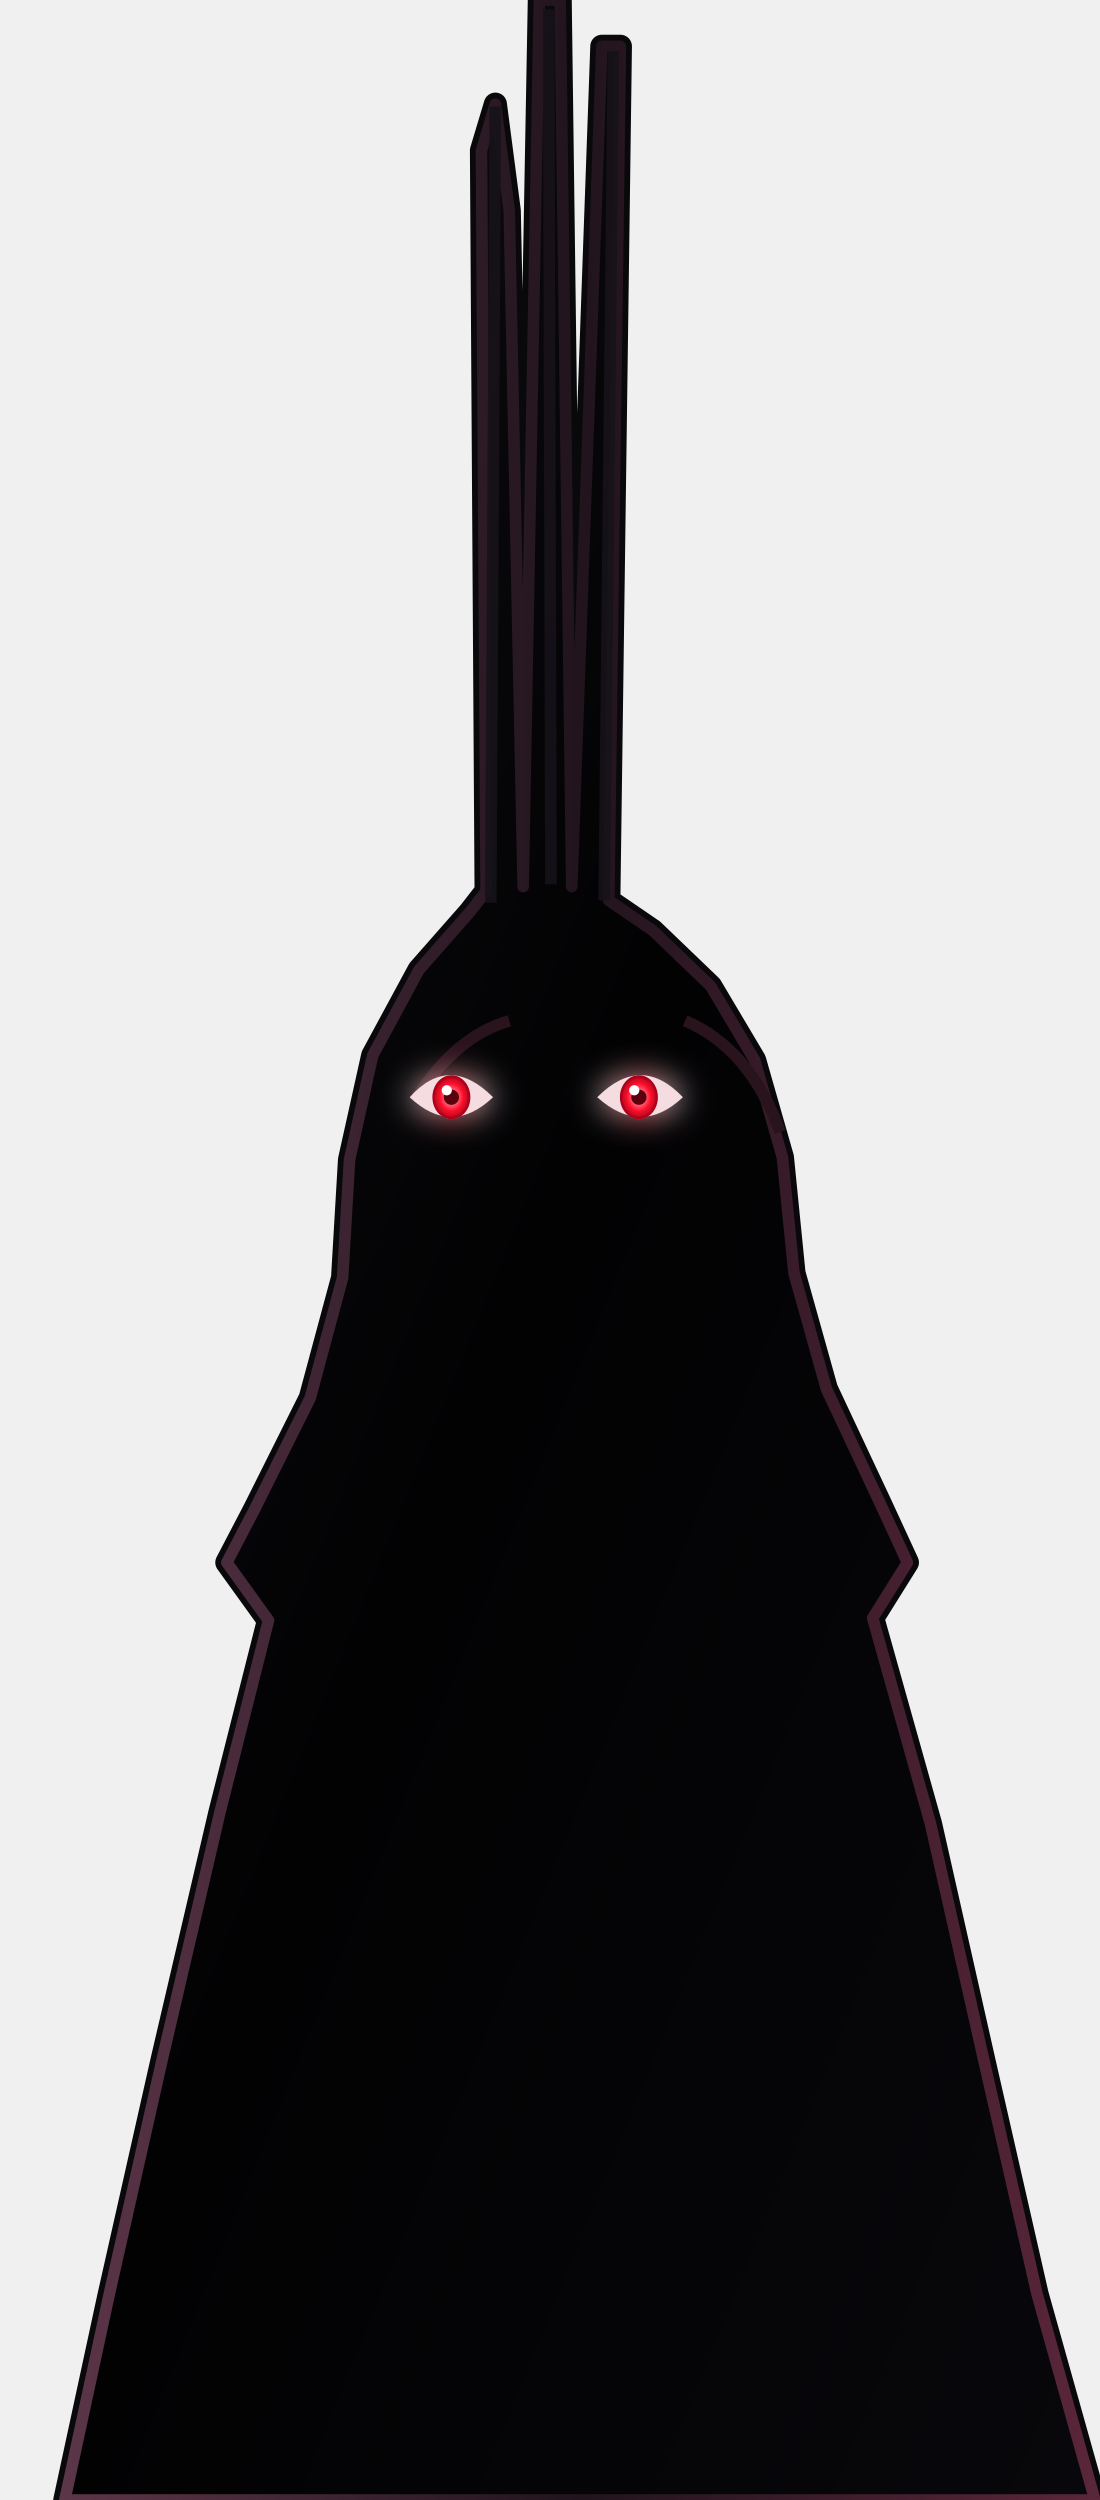
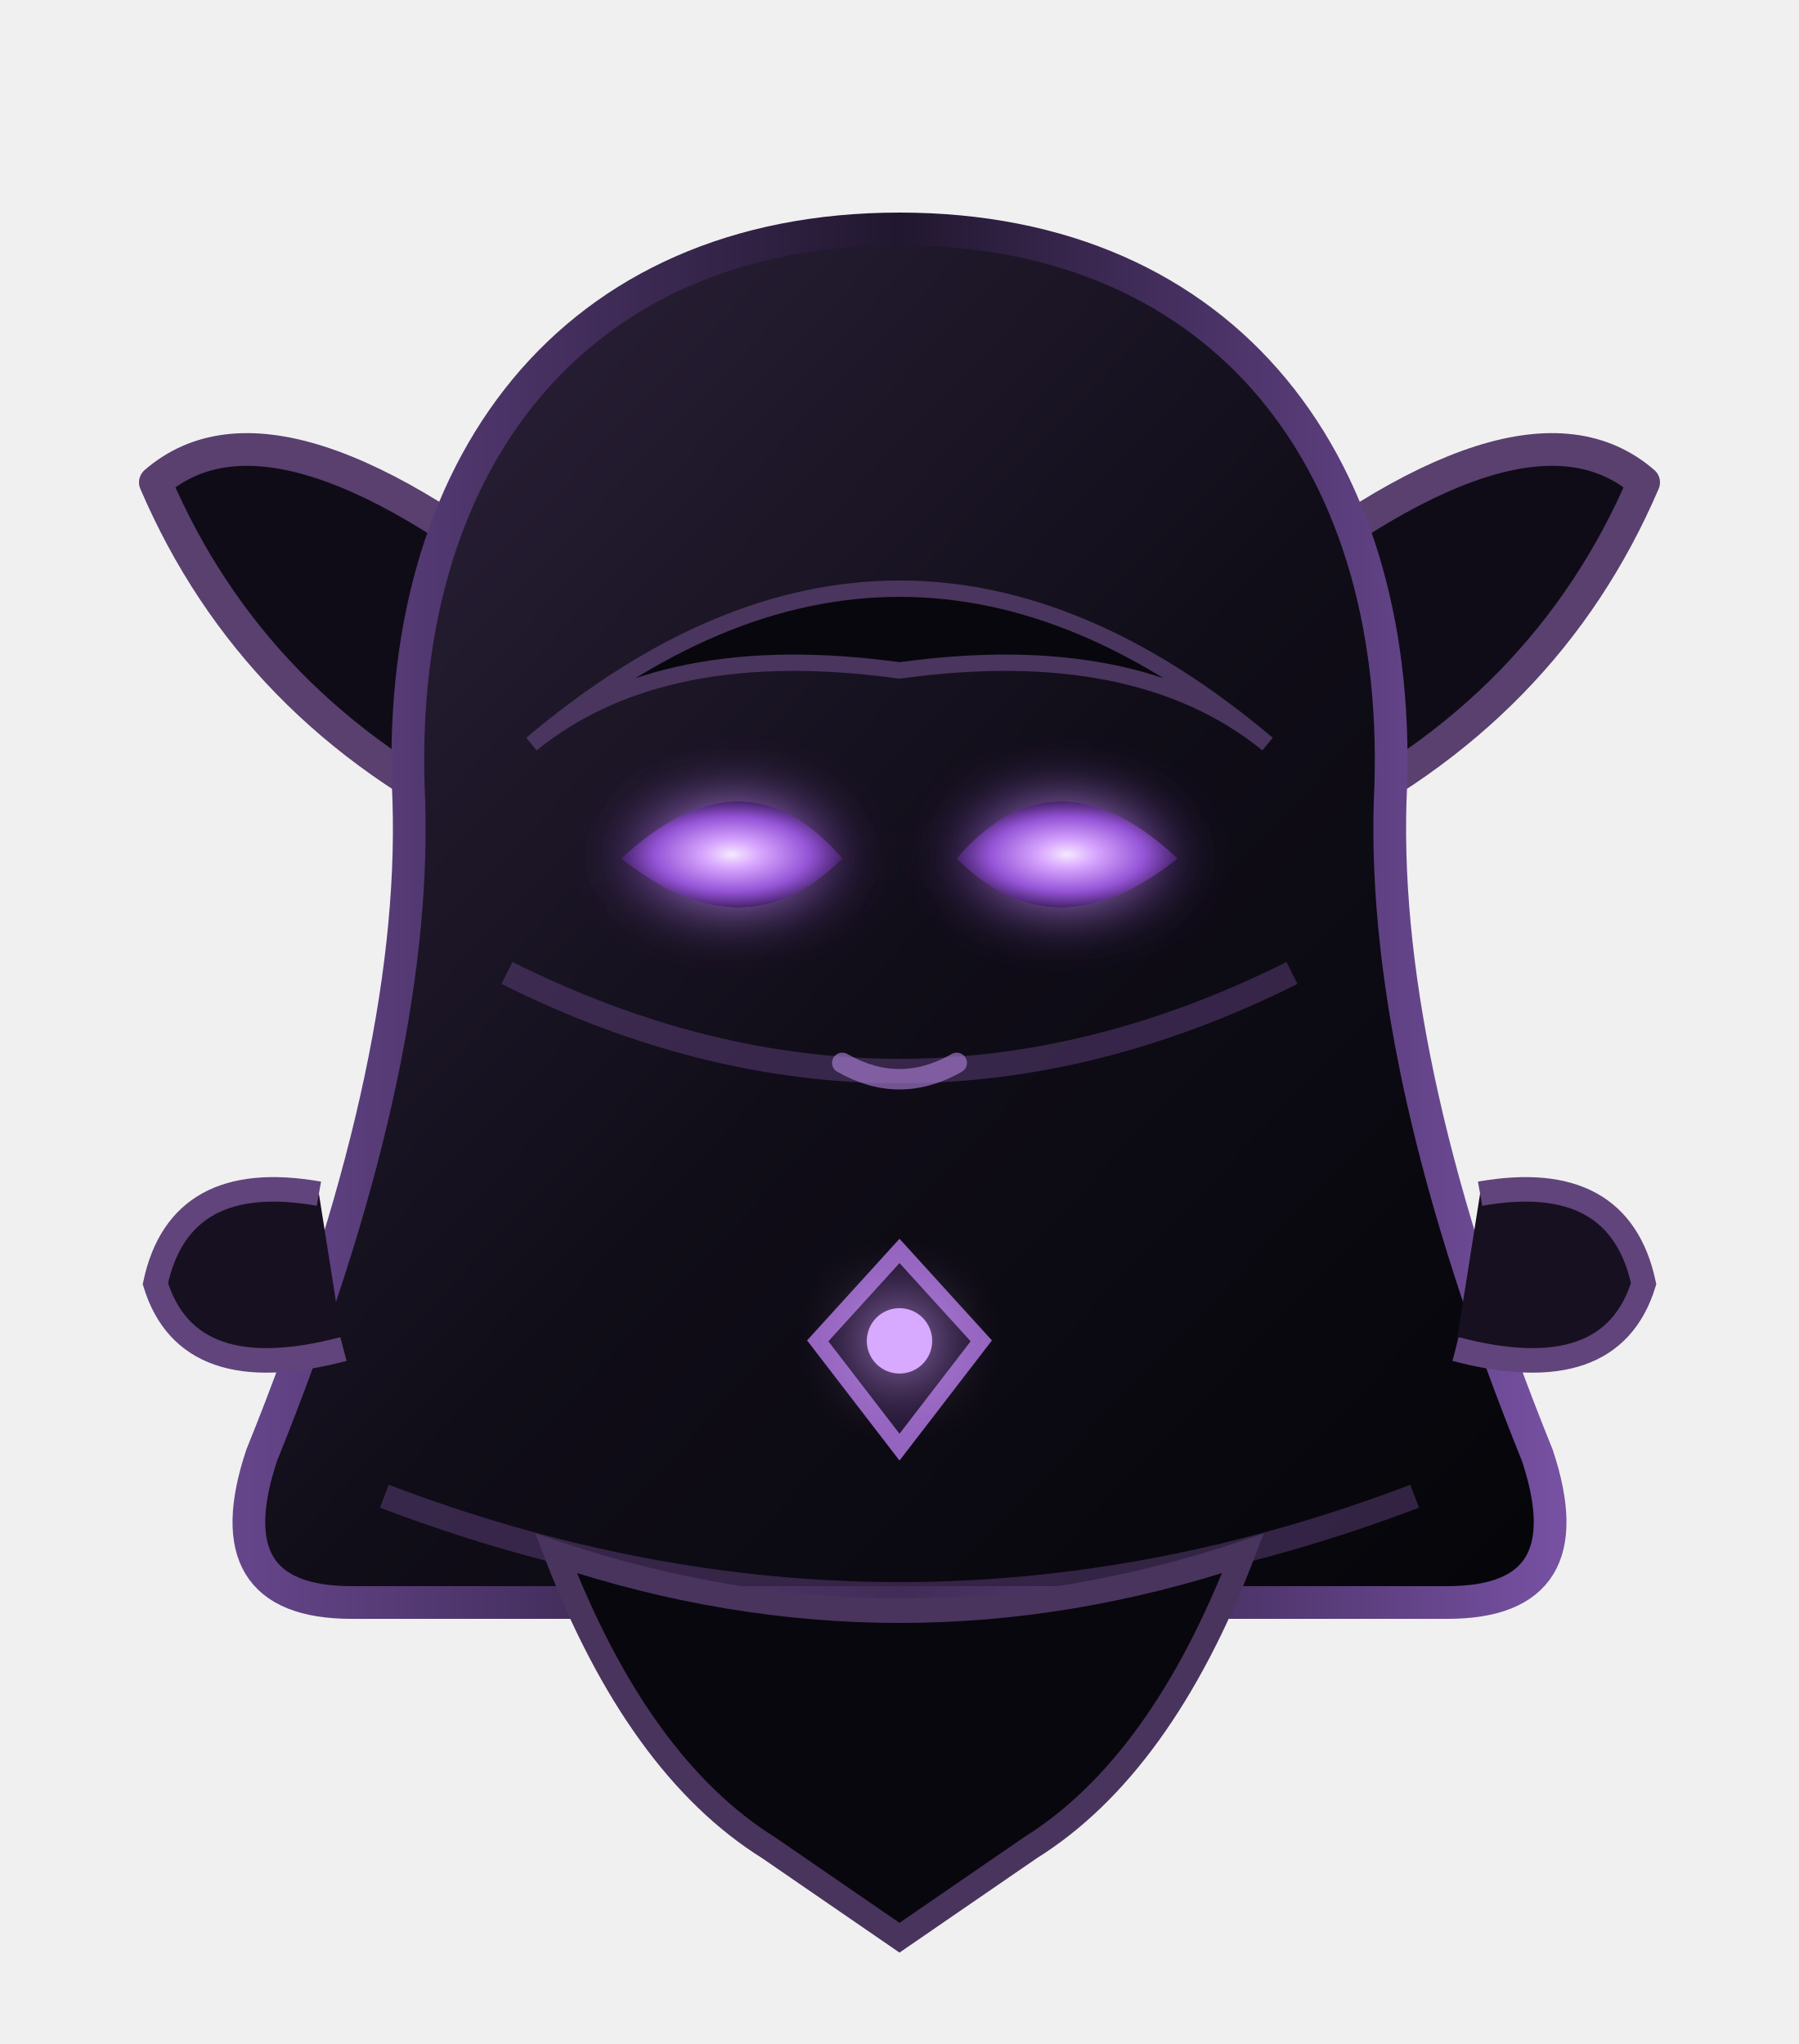
- <svg xmlns="http://www.w3.org/2000/svg" viewBox="0 0 475 1080" role="img" aria-labelledby="title desc">
+ <svg xmlns="http://www.w3.org/2000/svg" viewBox="0 0 220 250" role="img" aria-labelledby="title desc">
  <defs>
-     <linearGradient id="cloak" x1="0" y1="0" x2="1" y2="1">
-       <stop offset="0" stop-color="#111015" />
-       <stop offset=".48" stop-color="#020203" />
-       <stop offset="1" stop-color="#08070b" />
+     <linearGradient id="body" x1="0" y1="0" x2="1" y2="1">
+       <stop stop-color="#30243e" />
+       <stop offset=".52" stop-color="#100d18" />
+       <stop offset="1" stop-color="#050509" />
    </linearGradient>
-     <linearGradient id="edge" x1="0" y1="0" x2="1" y2="0">
-       <stop stop-color="#5b3548" />
-       <stop offset=".5" stop-color="#21141d" />
-       <stop offset="1" stop-color="#5a2639" />
+     <linearGradient id="rim" x1="0" y1="0" x2="1" y2="0">
+       <stop stop-color="#65458a" />
+       <stop offset=".5" stop-color="#21172f" />
+       <stop offset="1" stop-color="#7650a1" />
    </linearGradient>
-     <radialGradient id="eyeGlow">
-       <stop stop-color="#fff" offset="0" />
-       <stop stop-color="#ff7b8b" offset=".25" />
-       <stop stop-color="#ff102d" offset=".62" />
-       <stop stop-color="#a00018" offset="1" />
+     <radialGradient id="violet">
+       <stop stop-color="#f5e9ff" />
+       <stop offset=".25" stop-color="#d9a8ff" />
+       <stop offset=".7" stop-color="#9554d7" />
+       <stop offset="1" stop-color="#48236d" />
    </radialGradient>
-     <filter id="glow" x="-150%" y="-150%" width="400%" height="400%">
-       <feGaussianBlur stdDeviation="7" result="blur" />
+     <filter id="softGlow" x="-100%" y="-100%" width="300%" height="300%">
+       <feGaussianBlur stdDeviation="4" result="b" />
      <feMerge>
-         <feMergeNode in="blur" />
+         <feMergeNode in="b" />
        <feMergeNode in="SourceGraphic" />
      </feMerge>
    </filter>
  </defs>
-   <path d="M28 1080 47 992 70 890 95 783 116 700 98 675 110 652 134 604 148 552 151 501 161 456 181 419 203 394 210 385 208 65 214 45 220 91 226 383 233 0 242 0 247 383 260 20 268 20 263 389 282 402 307 426 326 458 338 500 343 550 357 600 380 649 392 675 377 699 402 788 425 890 448 991 473 1080Z" fill="#020203" stroke="#09080b" stroke-width="10" stroke-linejoin="round" />
-   <path d="M28 1080 47 992 70 890 95 783 116 700 98 675 110 652 134 604 148 552 151 501 161 456 181 419 203 394 210 385 208 65 214 45 220 91 226 383 233 0 242 0 247 383 260 20 268 20 263 389 282 402 307 426 326 458 338 500 343 550 357 600 380 649 392 675 377 699 402 788 425 890 448 991 473 1080Z" fill="url(#cloak)" stroke="url(#edge)" stroke-width="5" stroke-linejoin="round" />
-   <path d="M212 390 214 46M238 382 237 4M261 389 265 22" stroke="#161218" stroke-width="5" opacity=".9" />
-   <path d="M179 476 Q196 448 220 441 M296 441 Q324 453 337 489" fill="none" stroke="#29131d" stroke-width="5" />
-   <g filter="url(#glow)">
-     <path d="M177 474 Q194 455 213 474 Q195 491 177 474Z" fill="#f5dce0" />
-     <path d="M258 474 Q277 455 295 474 Q277 491 258 474Z" fill="#f5dce0" />
-     <ellipse cx="195" cy="474" rx="8.2" ry="9.5" fill="url(#eyeGlow)" />
-     <ellipse cx="276" cy="474" rx="8.2" ry="9.5" fill="url(#eyeGlow)" />
-     <circle cx="195" cy="474" r="3.3" fill="#5c000b" />
-     <circle cx="276" cy="474" r="3.3" fill="#5c000b" />
-     <circle cx="193" cy="471" r="2.2" fill="#fff" />
-     <circle cx="274" cy="471" r="2.2" fill="#fff" />
+   <path d="M69 75Q34 46 19 59Q31 87 60 101M151 75Q186 46 201 59Q189 87 160 101" fill="#100c17" stroke="#59406f" stroke-width="4" stroke-linejoin="round" />
+   <path d="M110 28C70 28 48 57 50 98Q51 131 32 178Q26 196 43 196H177Q194 196 188 178Q169 131 170 98C172 57 150 28 110 28Z" fill="url(#body)" stroke="url(#rim)" stroke-width="4" />
+   <path d="M62 119Q110 143 158 119M47 183Q110 207 173 183" fill="none" stroke="#6d4a8e" stroke-width="3" opacity=".42" />
+   <path d="M65 91Q110 53 155 91Q139 78 110 82Q81 78 65 91Z" fill="#08070d" stroke="#49355e" stroke-width="2" />
+   <g filter="url(#softGlow)">
+     <path d="M76 105Q91 91 103 105Q91 117 76 105Z" fill="url(#violet)" />
+     <path d="M117 105Q129 91 144 105Q129 117 117 105Z" fill="url(#violet)" />
  </g>
+   <path d="M103 130Q110 134 117 130" fill="none" stroke="#a77bd1" stroke-width="2.5" stroke-linecap="round" opacity=".65" />
+   <path d="M39 146Q22 143 19 157Q23 170 42 165M181 146Q198 143 201 157Q197 170 178 165" fill="#171020" stroke="#60447b" stroke-width="3" />
+   <path d="M110 153 120 164 110 177 100 164Z" fill="#251735" stroke="#9464bf" stroke-width="2" />
+   <circle cx="110" cy="164" r="4" fill="#d7a9ff" filter="url(#softGlow)" />
+   <path d="M68 190Q78 216 94 226L110 237 126 226Q142 216 152 190Q110 204 68 190Z" fill="#08070d" stroke="#49345e" stroke-width="3" />
</svg>
